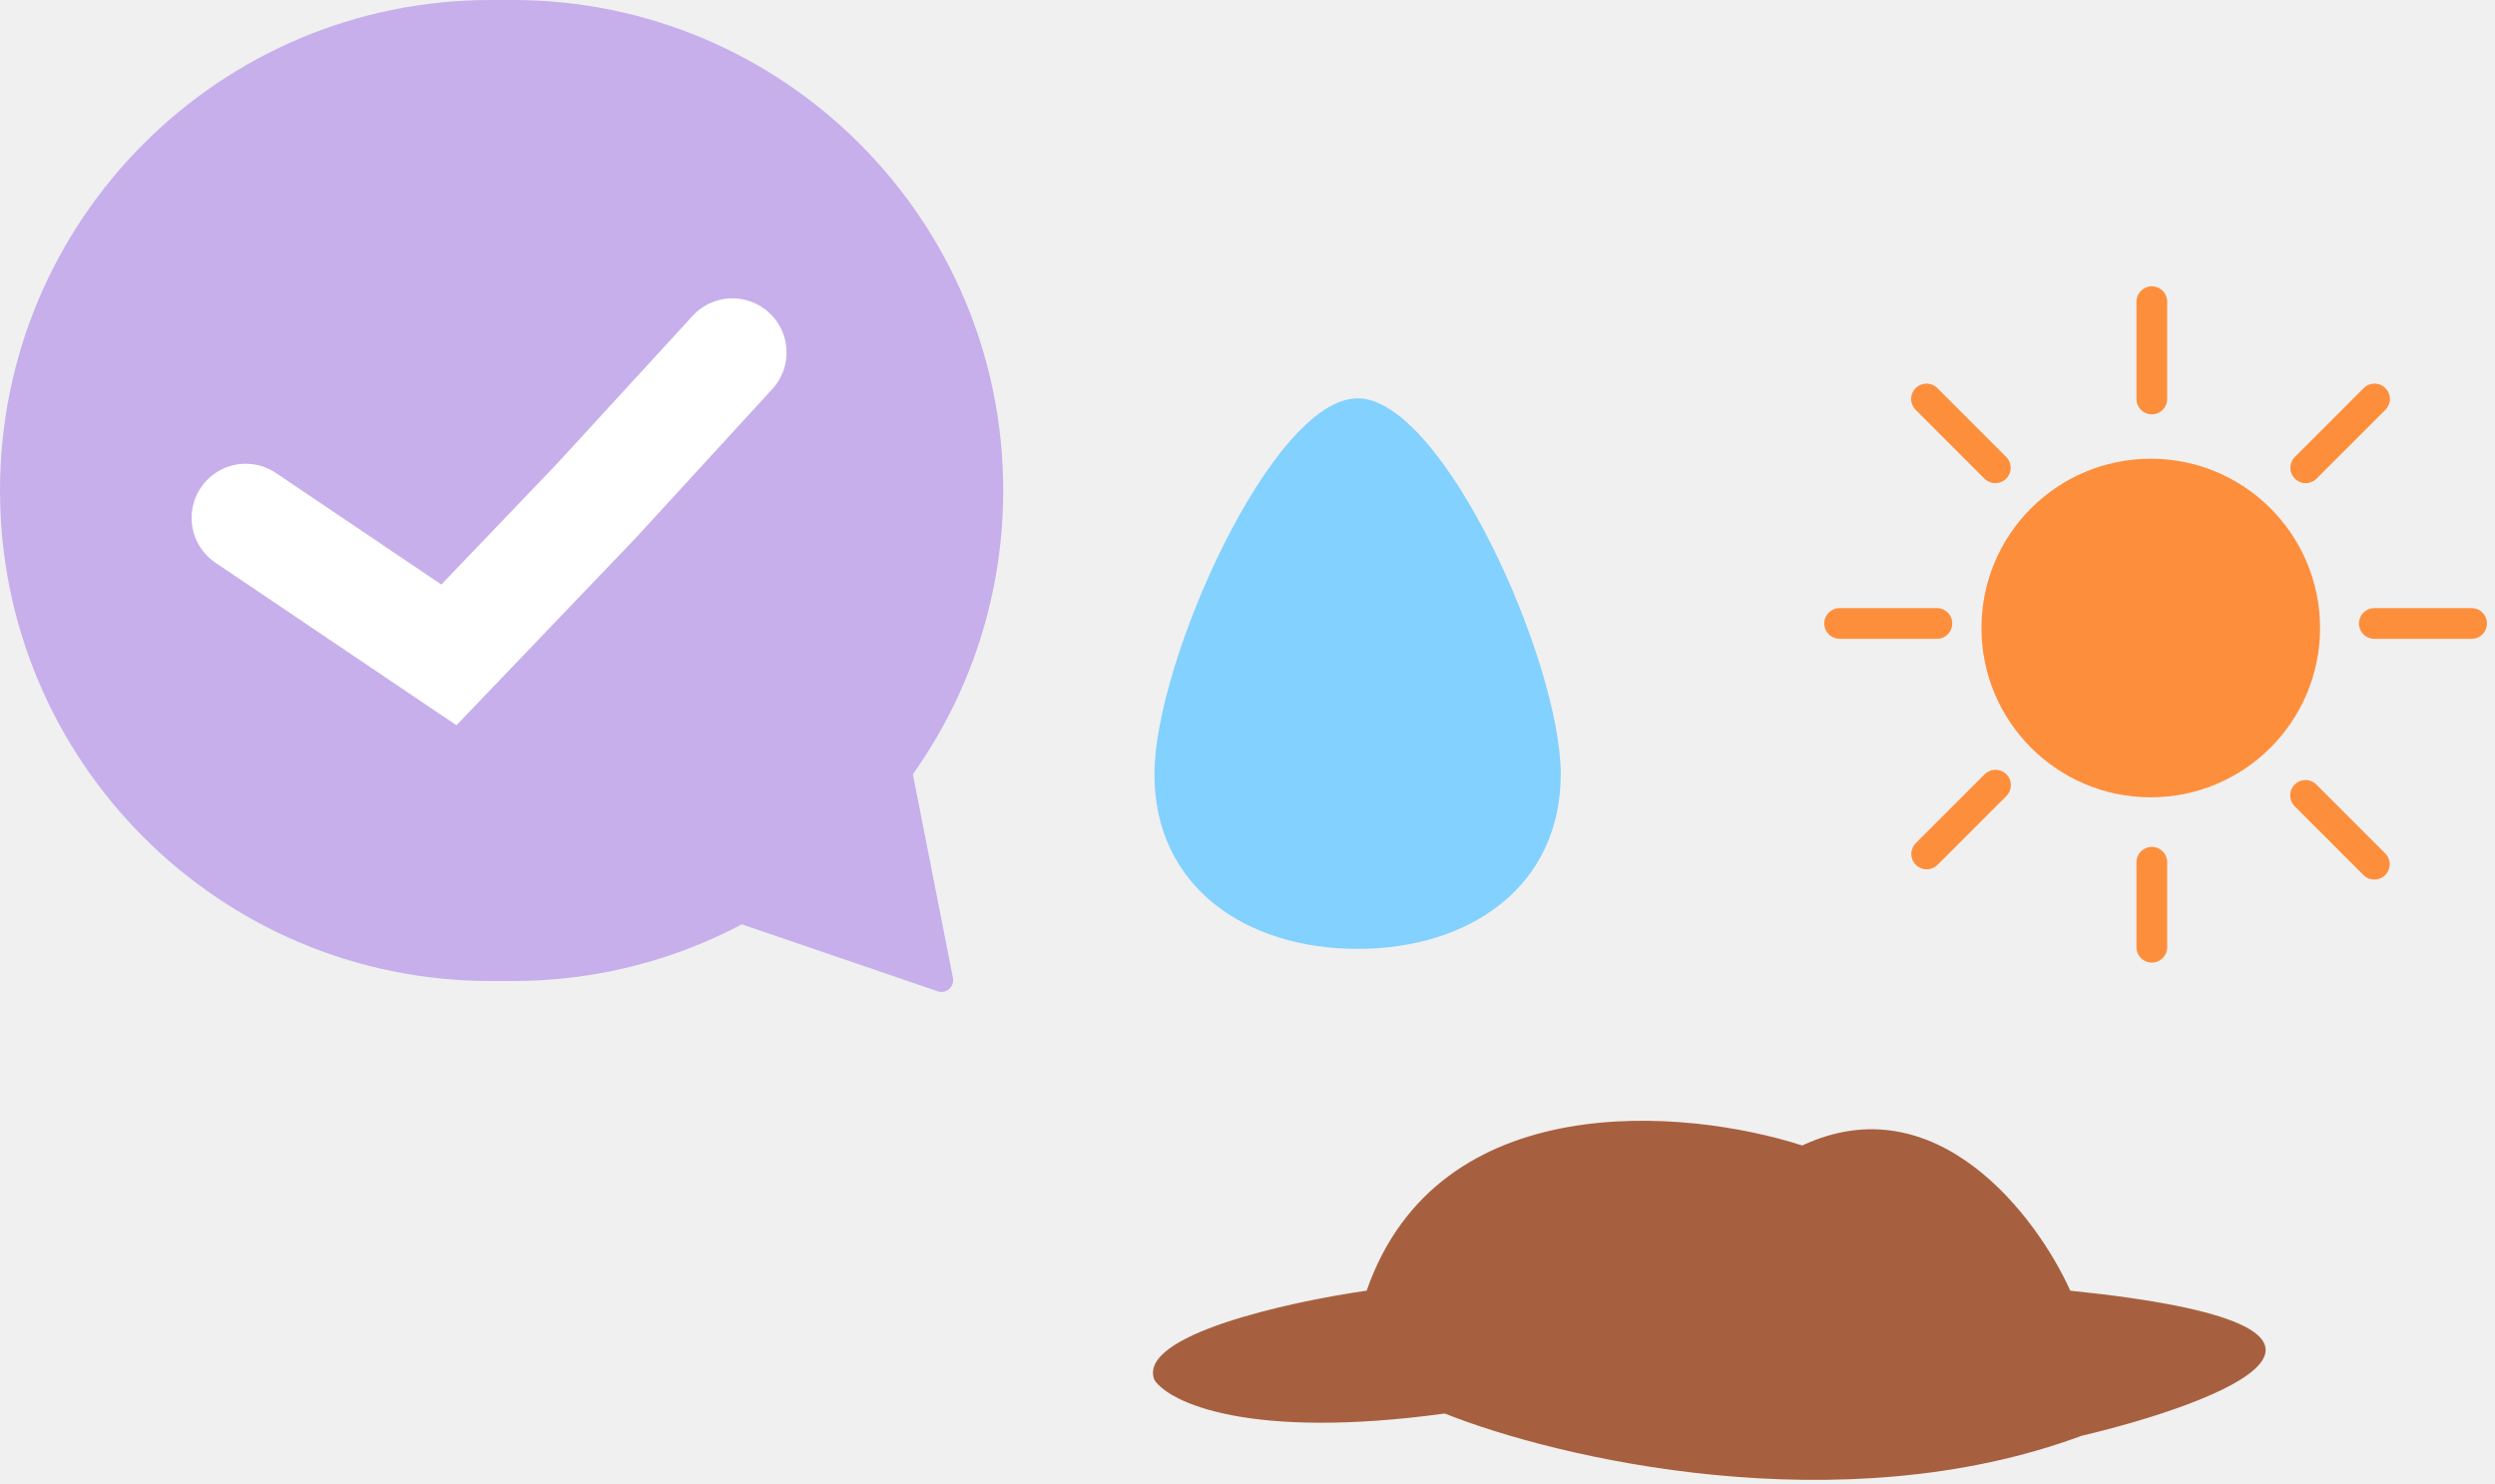
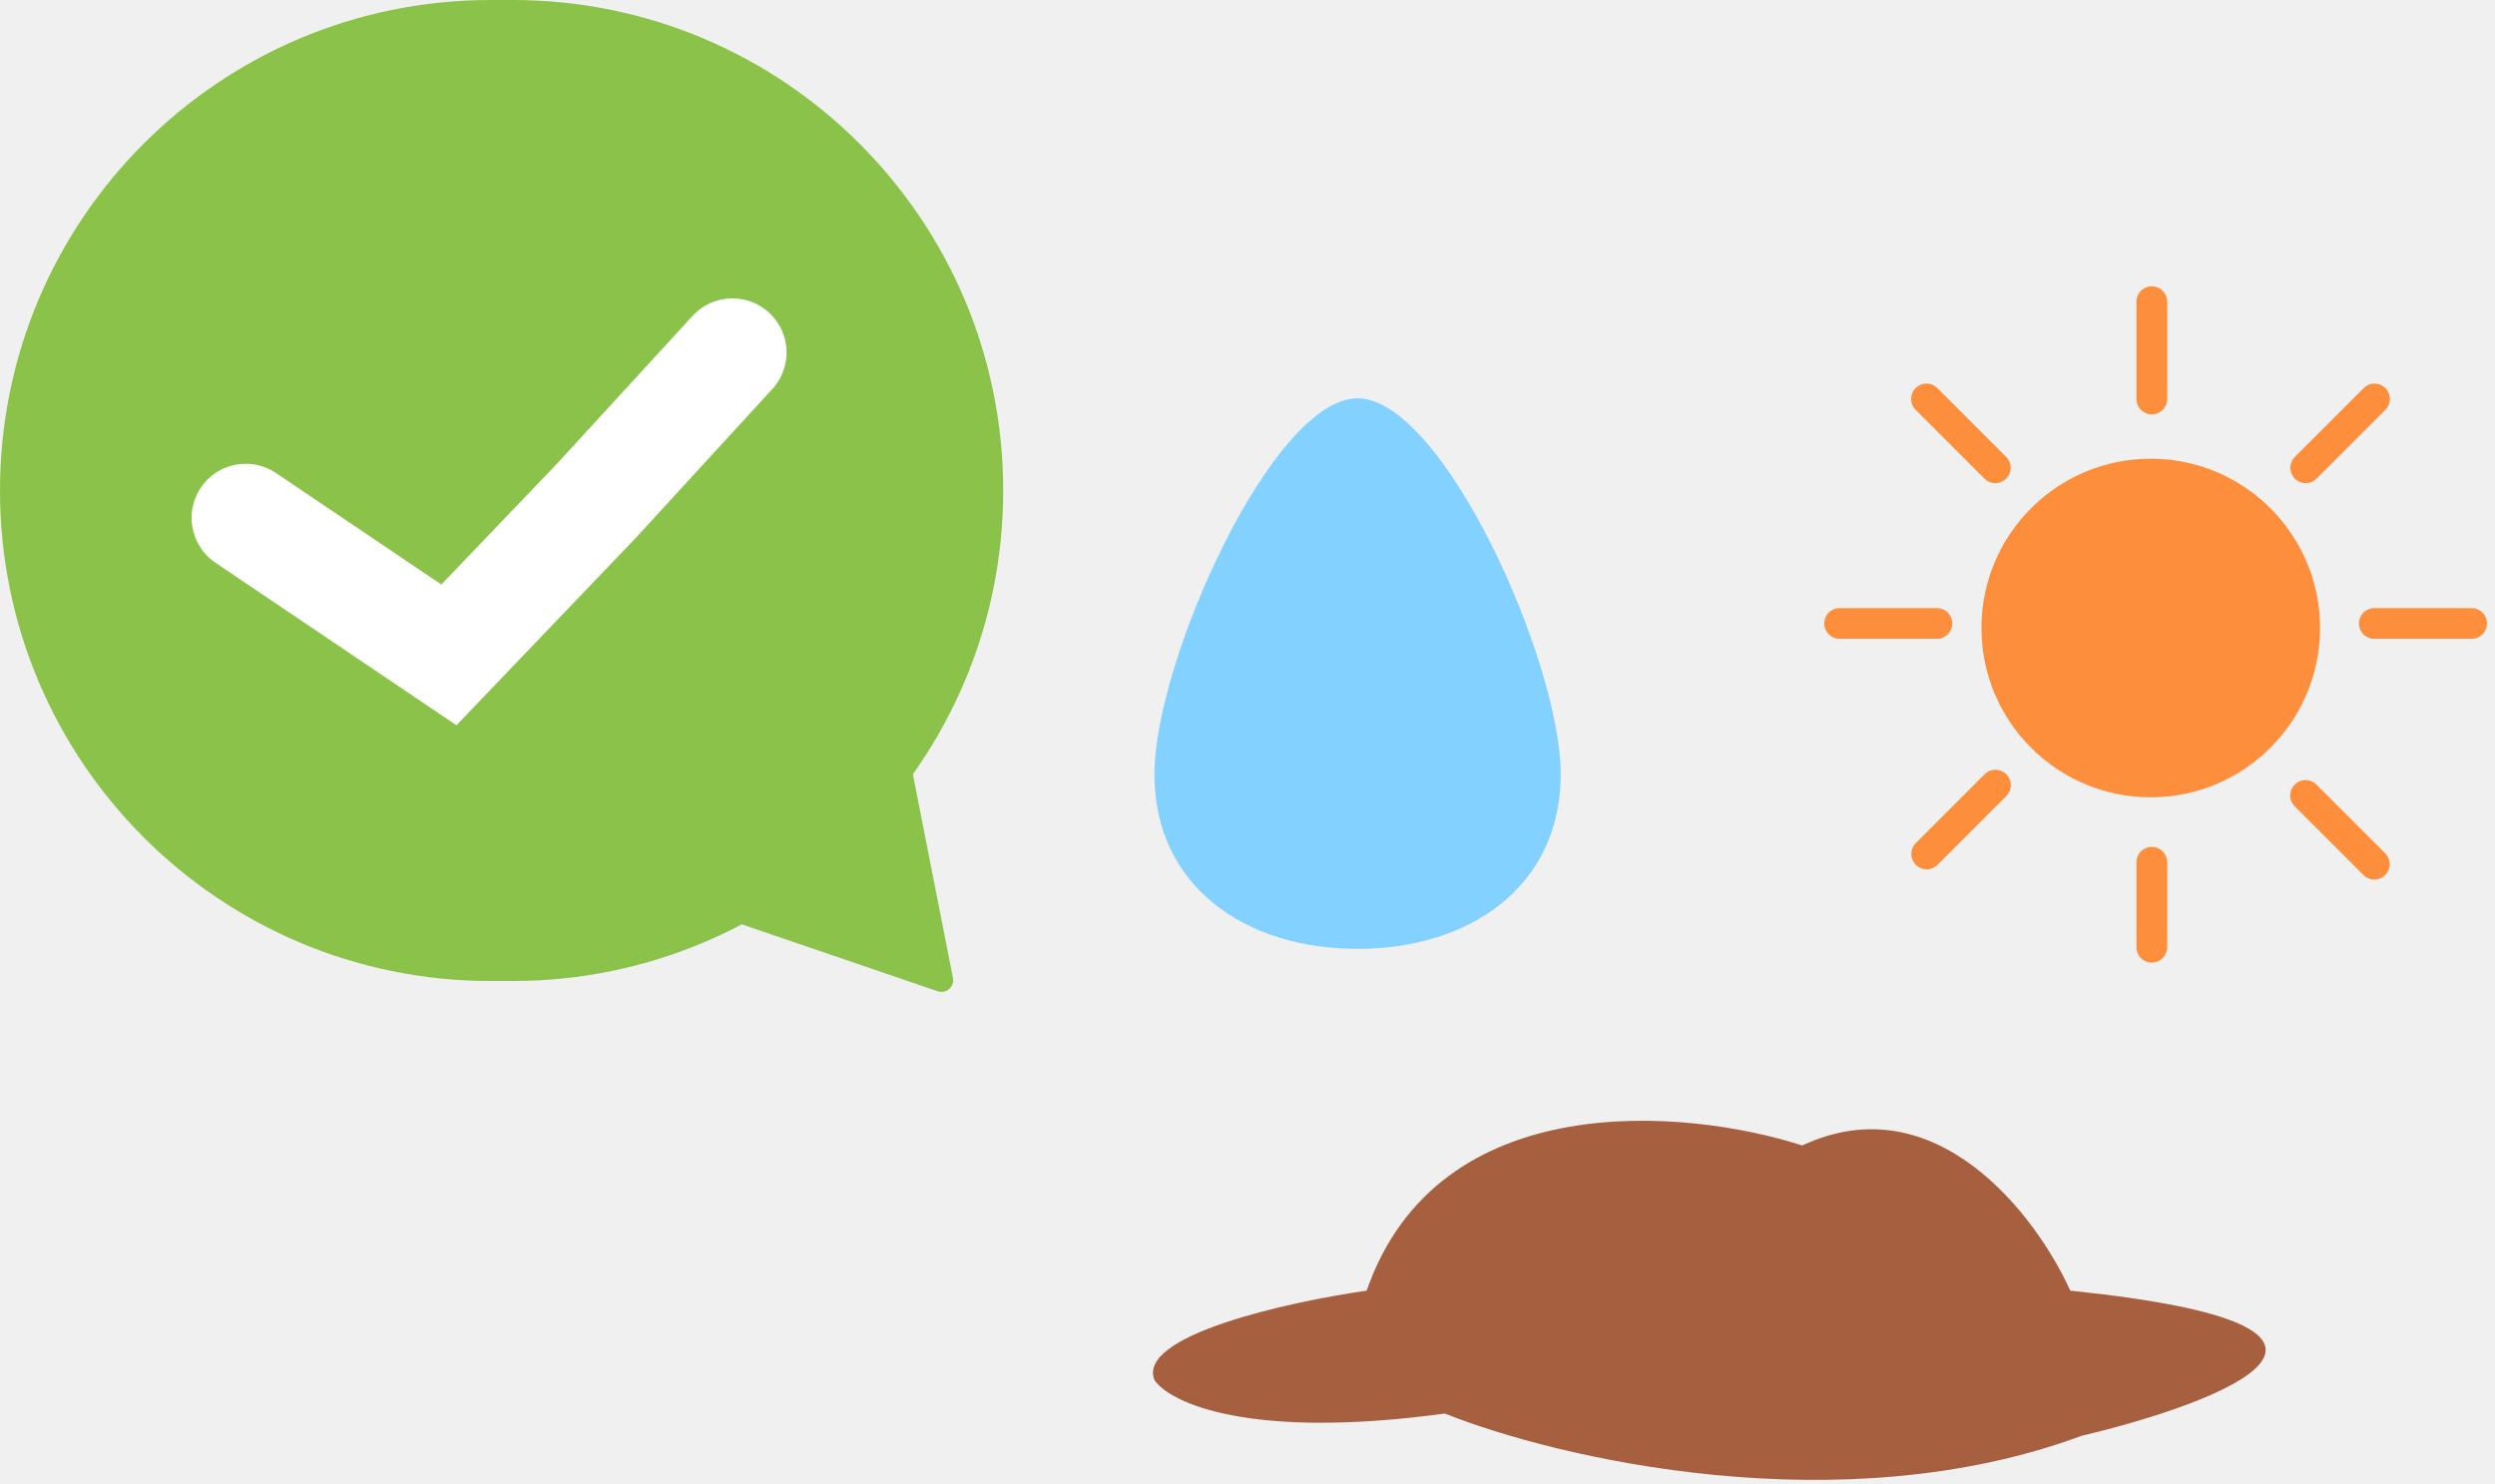
<svg xmlns="http://www.w3.org/2000/svg" width="264" height="157" viewBox="0 0 264 157" fill="none">
  <circle cx="227.575" cy="66.452" r="16.971" fill="#FD8F3C" stroke="#FD8F3C" stroke-width="1.886" />
  <path d="M227.688 31.922V42.218" stroke="#FD8F3C" stroke-width="3.251" stroke-linecap="round" />
  <path d="M203.847 42.216L211.127 49.496" stroke="#FD8F3C" stroke-width="3.251" stroke-linecap="round" />
  <path d="M251.252 42.216L243.972 49.496" stroke="#FD8F3C" stroke-width="3.251" stroke-linecap="round" />
  <path d="M194.652 65.971H204.948" stroke="#FD8F3C" stroke-width="3.251" stroke-linecap="round" />
  <path d="M261.526 65.971H251.23" stroke="#FD8F3C" stroke-width="3.251" stroke-linecap="round" />
  <path d="M203.866 90.359L211.147 83.079" stroke="#FD8F3C" stroke-width="3.251" stroke-linecap="round" />
  <path d="M251.232 91.445L243.952 84.165" stroke="#FD8F3C" stroke-width="3.251" stroke-linecap="round" />
  <path d="M227.688 100.231V91.239" stroke="#FD8F3C" stroke-width="3.251" stroke-linecap="round" />
  <path d="M122.153 146.024C120.262 141.297 136.335 137.752 144.607 136.57C152.171 114.825 178.484 117.268 190.695 121.207C204.876 114.589 215.512 128.692 219.058 136.57C255.929 140.352 235.209 148.388 220.24 151.933C194.713 161.387 164.696 154.297 152.878 149.57C132.079 152.406 123.729 148.388 122.153 146.024Z" fill="#A7603F" />
  <path d="M165.144 81.918C165.144 93.79 155.517 100.405 143.645 100.405C131.773 100.405 122.151 93.79 122.151 81.918C122.151 70.046 134.614 42.149 143.645 42.149C152.676 42.149 165.144 70.046 165.144 81.918Z" fill="#82D1FF" />
-   <path d="M99.214 104.891C100.118 105.2 101.017 104.415 100.833 103.477L96.476 81.332C96.292 80.395 95.162 80.009 94.442 80.637L77.442 95.483C76.723 96.111 76.953 97.283 77.857 97.592L99.214 104.891Z" fill="#C7AFEB" />
-   <rect width="106.152" height="103.805" rx="51.902" fill="#C7AFEB" />
+   <path d="M99.214 104.891C100.118 105.2 101.017 104.415 100.833 103.477L96.476 81.332C96.292 80.395 95.162 80.009 94.442 80.637L77.442 95.483C76.723 96.111 76.953 97.283 77.857 97.592L99.214 104.891Z" fill="#8BC34A" />
+   <rect width="106.152" height="103.805" rx="51.902" fill="#8BC34A" />
  <path d="M77.5 37.297L63.117 52.978L47.5 69.297L26 54.797" stroke="white" stroke-width="11.451" stroke-linecap="round" />
</svg>
